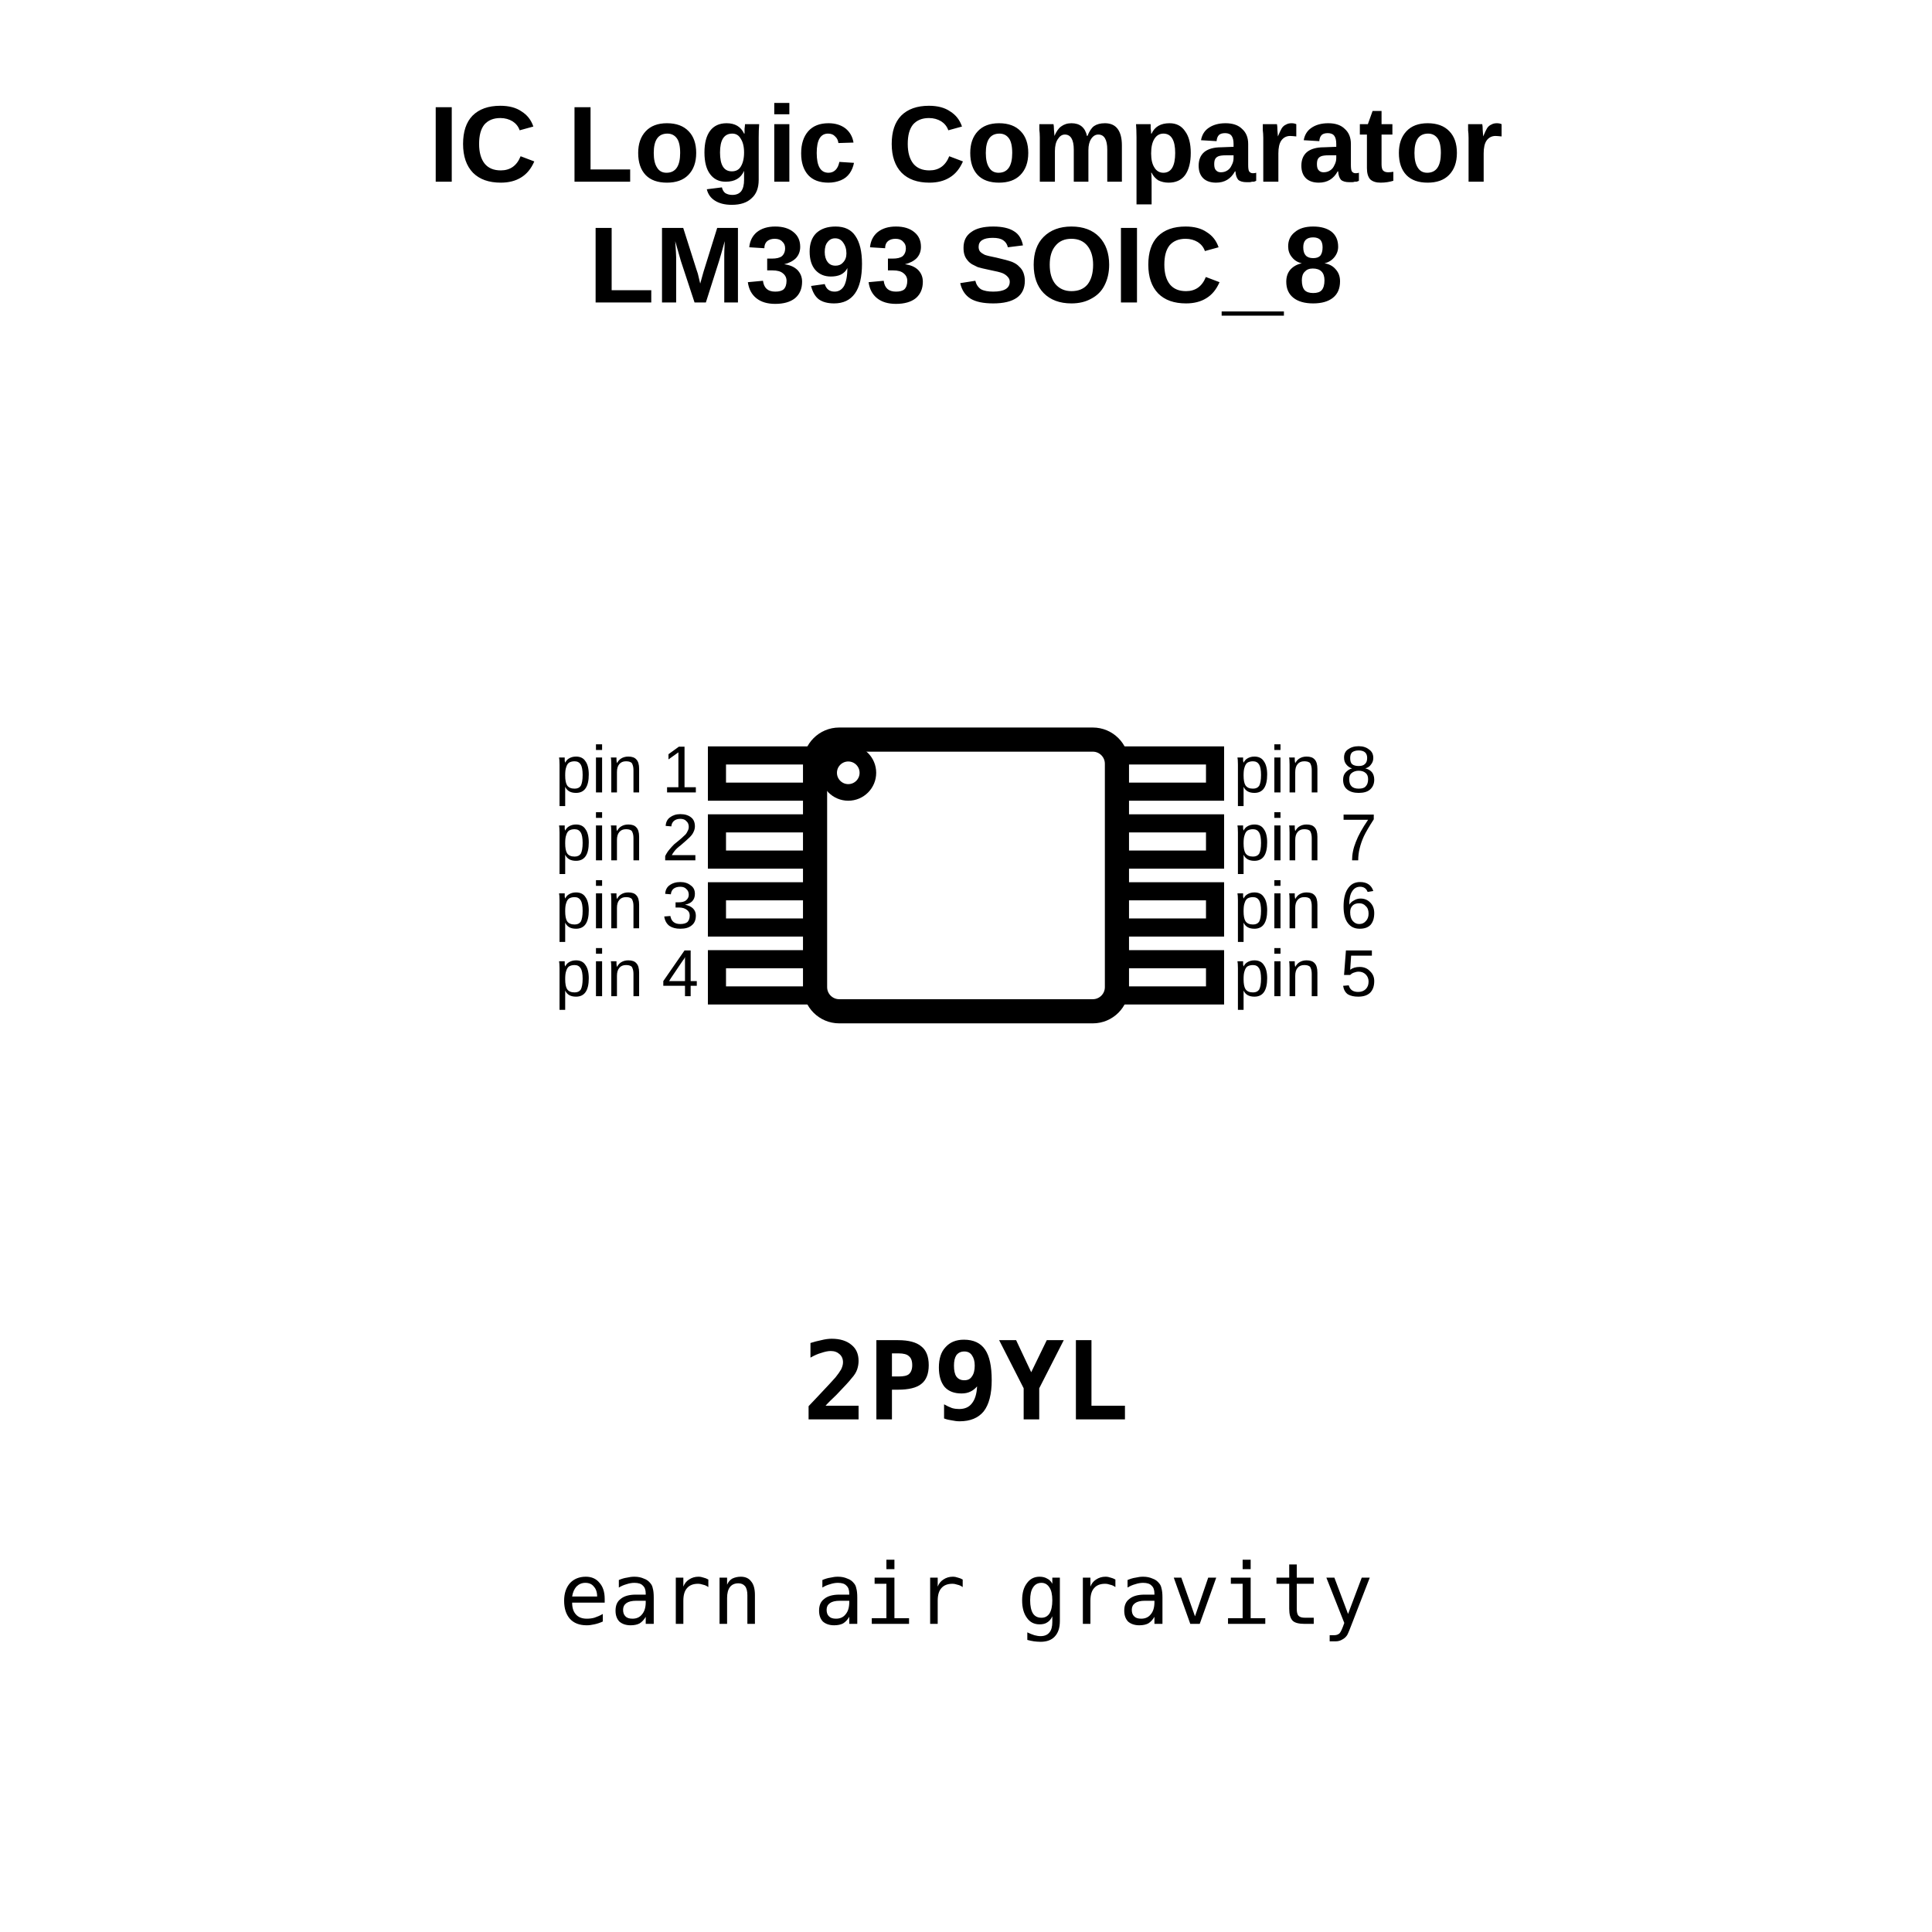
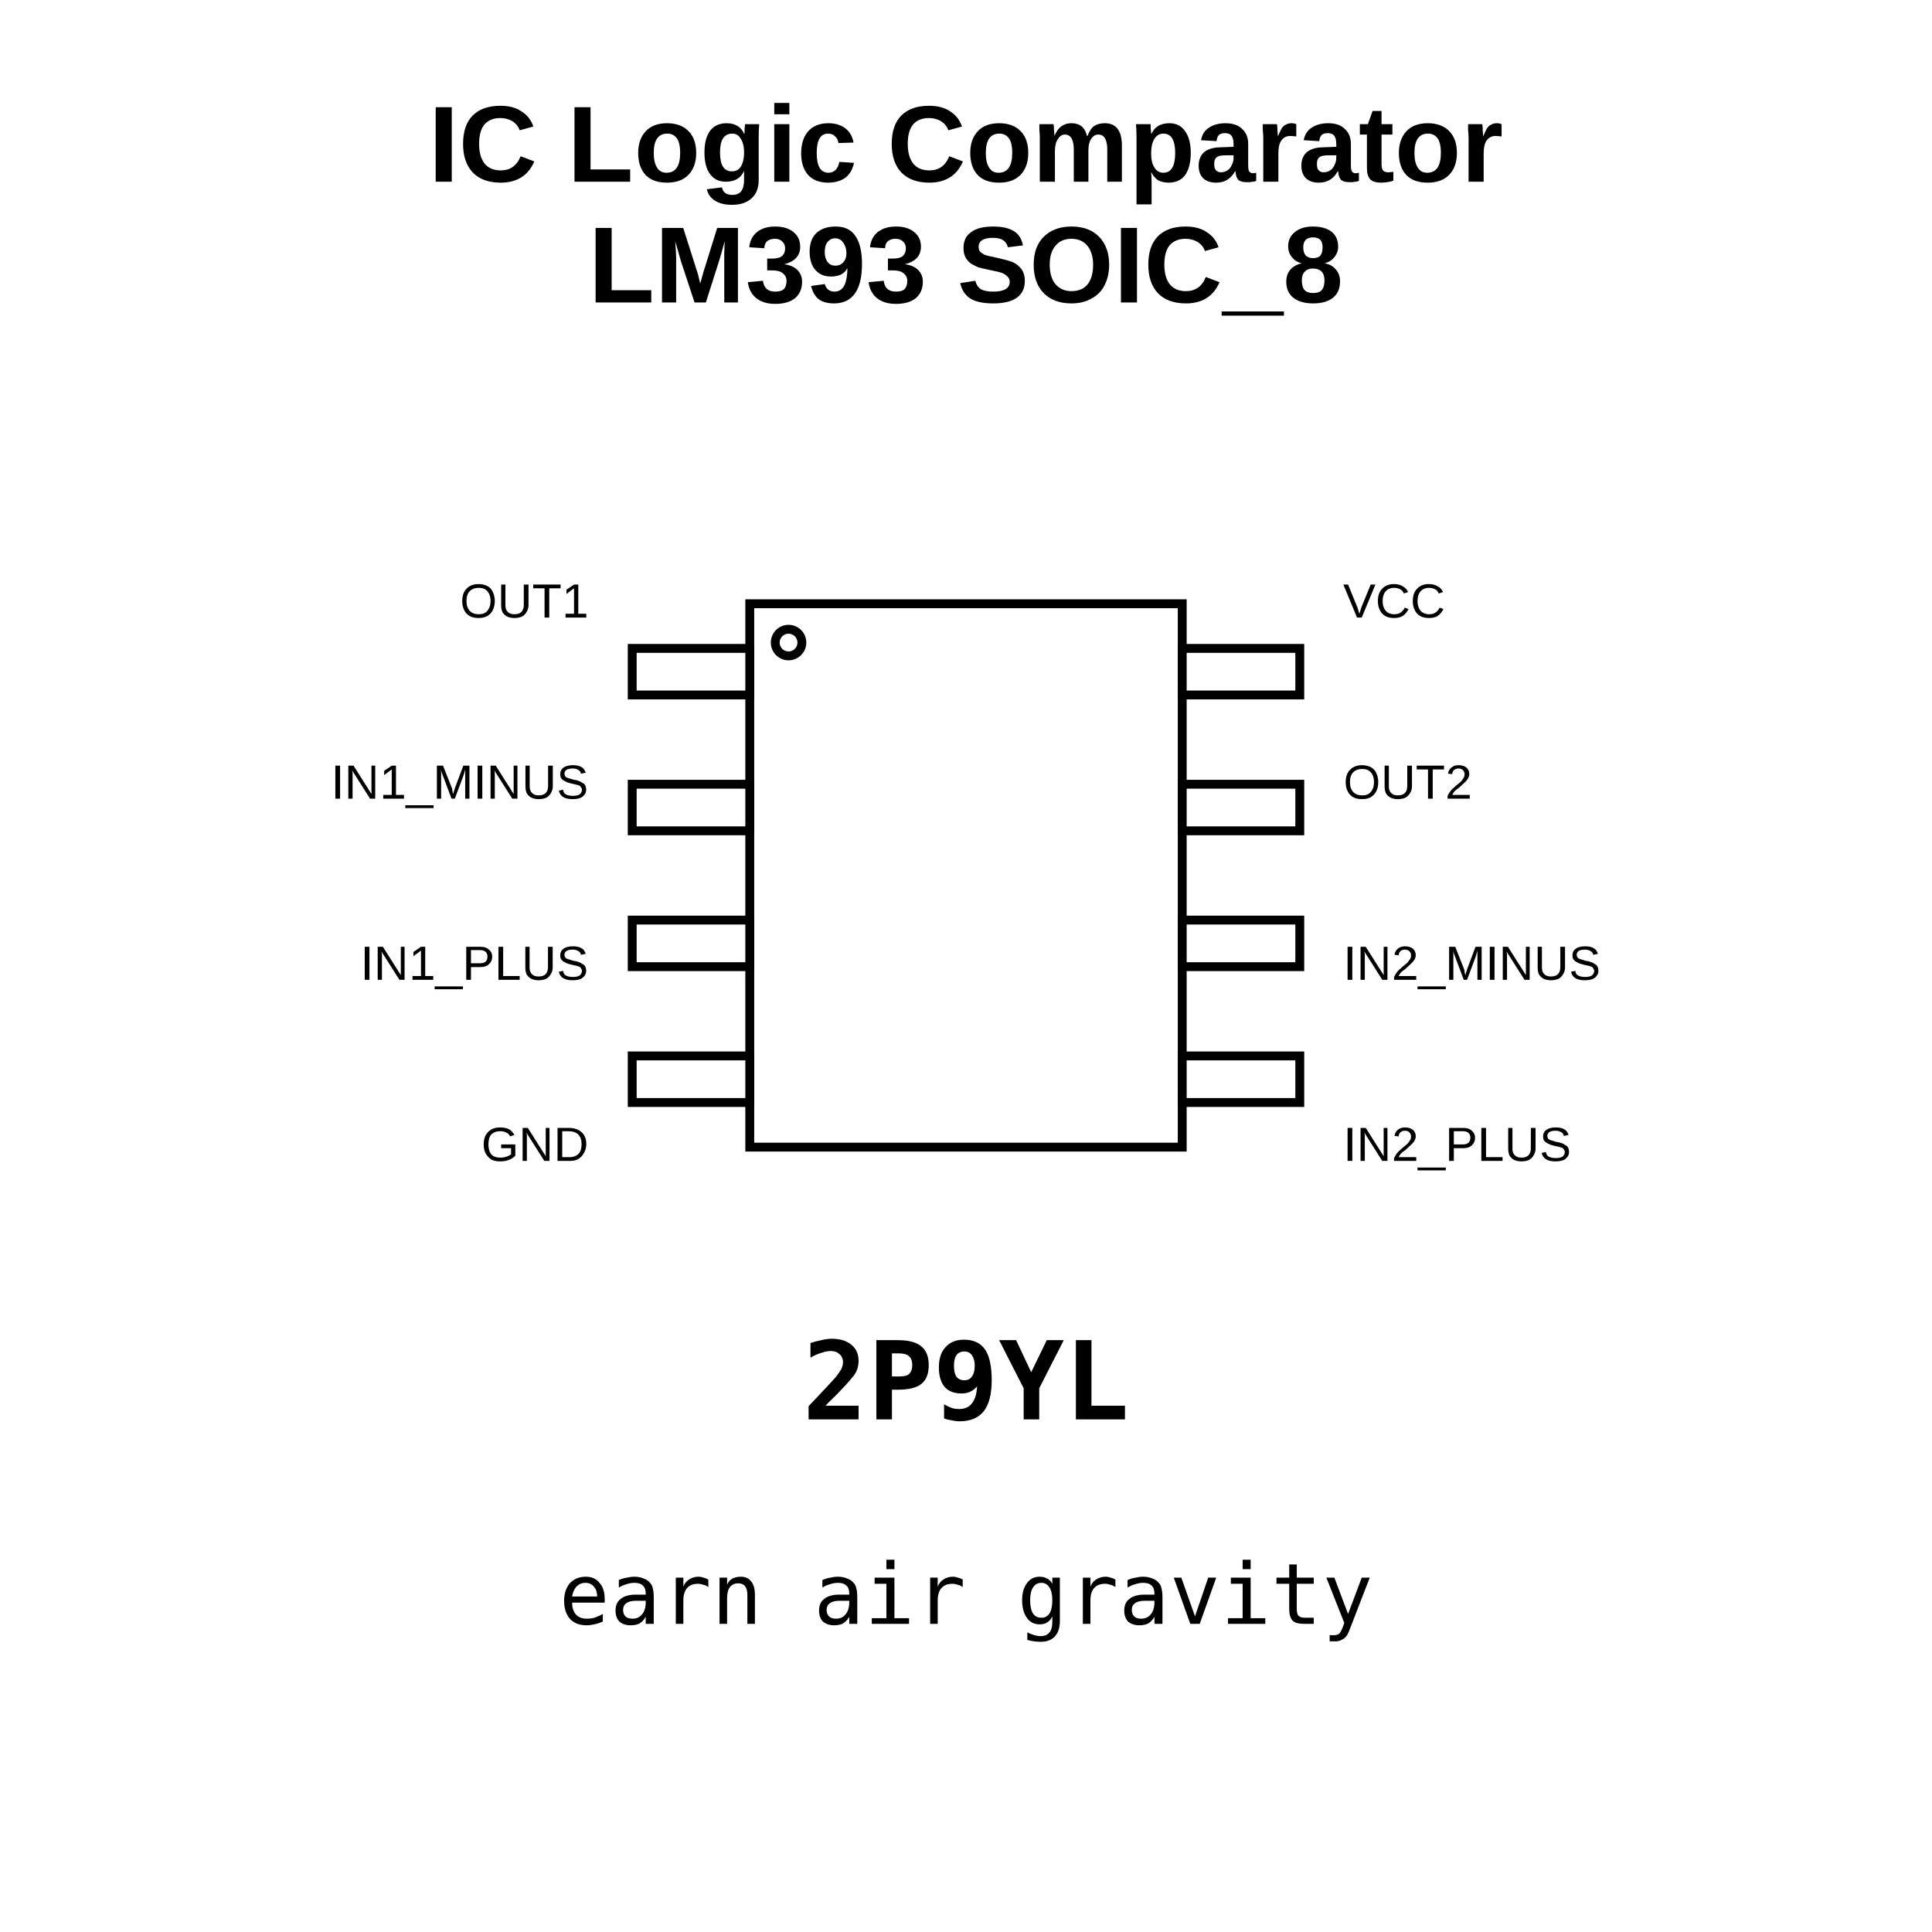
<svg xmlns="http://www.w3.org/2000/svg" width="64mm" height="64mm" viewBox="0 0 64 64">
  <rect x="0" y="0" width="64" height="64" fill="#FFFFFF" stroke="none" />
  <text x="32" y="5" font-family="Arial, sans-serif" font-size="3.6" font-weight="bold" text-anchor="middle" dominant-baseline="middle" fill="#000000">IC Logic Comparator</text>
  <text x="32" y="9" font-family="Arial, sans-serif" font-size="3.6" font-weight="bold" text-anchor="middle" dominant-baseline="middle" fill="#000000">LM393 SOIC_8</text>
-   <rect x="23.75" y="25.025" width="3.5" height="1.2" fill="#FFFFFF" stroke="#000000" stroke-width="0.6" class="pad" />
-   <rect x="23.75" y="27.275" width="3.5" height="1.2" fill="#FFFFFF" stroke="#000000" stroke-width="0.6" class="pad" />
-   <rect x="23.75" y="29.525" width="3.5" height="1.2" fill="#FFFFFF" stroke="#000000" stroke-width="0.6" class="pad" />
-   <rect x="23.75" y="31.775" width="3.5" height="1.2" fill="#FFFFFF" stroke="#000000" stroke-width="0.6" class="pad" />
-   <rect x="36.75" y="25.025" width="3.5" height="1.2" fill="#FFFFFF" stroke="#000000" stroke-width="0.6" class="pad" />
-   <rect x="36.75" y="27.275" width="3.5" height="1.2" fill="#FFFFFF" stroke="#000000" stroke-width="0.6" class="pad" />
-   <rect x="36.75" y="29.525" width="3.5" height="1.2" fill="#FFFFFF" stroke="#000000" stroke-width="0.6" class="pad" />
-   <rect x="36.75" y="31.775" width="3.5" height="1.2" fill="#FFFFFF" stroke="#000000" stroke-width="0.6" class="pad" />
-   <rect x="27" y="24.5" width="10" height="9" rx="0.8" ry="0.8" fill="#FFFFFF" stroke="#000000" stroke-width="0.8" />
-   <circle cx="28.1" cy="25.6" r="0.65" fill="#FFFFFF" stroke="#000000" stroke-width="0.55" />
-   <text x="23.15" y="25.625" font-family="Arial, sans-serif" font-size="2.2" text-anchor="end" dominant-baseline="middle" fill="#000000">pin 1</text>
-   <text x="23.15" y="27.875" font-family="Arial, sans-serif" font-size="2.2" text-anchor="end" dominant-baseline="middle" fill="#000000">pin 2</text>
-   <text x="23.15" y="30.125" font-family="Arial, sans-serif" font-size="2.2" text-anchor="end" dominant-baseline="middle" fill="#000000">pin 3</text>
-   <text x="23.15" y="32.375" font-family="Arial, sans-serif" font-size="2.2" text-anchor="end" dominant-baseline="middle" fill="#000000">pin 4</text>
-   <text x="40.85" y="25.625" font-family="Arial, sans-serif" font-size="2.2" text-anchor="start" dominant-baseline="middle" fill="#000000">pin 8</text>
-   <text x="40.85" y="27.875" font-family="Arial, sans-serif" font-size="2.2" text-anchor="start" dominant-baseline="middle" fill="#000000">pin 7</text>
-   <text x="40.85" y="30.125" font-family="Arial, sans-serif" font-size="2.2" text-anchor="start" dominant-baseline="middle" fill="#000000">pin 6</text>
-   <text x="40.85" y="32.375" font-family="Arial, sans-serif" font-size="2.2" text-anchor="start" dominant-baseline="middle" fill="#000000">pin 5</text>
+   <rect x="24.837" y="20" width="14.326" height="18" fill="#FFFFFF" stroke="#000000" stroke-width="0.294" />
+   <rect x="20.943" y="21.479" width="3.894" height="1.543" fill="#FFFFFF" stroke="#000000" stroke-width="0.294" class="pad" />
+   <rect x="39.163" y="21.479" width="3.894" height="1.543" fill="#FFFFFF" stroke="#000000" stroke-width="0.294" class="pad" />
+   <rect x="20.943" y="25.979" width="3.894" height="1.543" fill="#FFFFFF" stroke="#000000" stroke-width="0.294" class="pad" />
+   <rect x="39.163" y="25.979" width="3.894" height="1.543" fill="#FFFFFF" stroke="#000000" stroke-width="0.294" class="pad" />
+   <rect x="20.943" y="30.479" width="3.894" height="1.543" fill="#FFFFFF" stroke="#000000" stroke-width="0.294" class="pad" />
+   <rect x="39.163" y="30.479" width="3.894" height="1.543" fill="#FFFFFF" stroke="#000000" stroke-width="0.294" class="pad" />
+   <rect x="20.943" y="34.979" width="3.894" height="1.543" fill="#FFFFFF" stroke="#000000" stroke-width="0.294" class="pad" />
+   <rect x="39.163" y="34.979" width="3.894" height="1.543" fill="#FFFFFF" stroke="#000000" stroke-width="0.294" class="pad" />
+   <circle cx="26.122" cy="21.286" r="0.441" fill="#FFFFFF" stroke="#000000" stroke-width="0.294" />
+   <text x="19.5" y="20" font-family="Arial, sans-serif" font-size="1.6" text-anchor="end" dominant-baseline="middle" fill="#000000">OUT1</text>
+   <text x="19.5" y="26" font-family="Arial, sans-serif" font-size="1.6" text-anchor="end" dominant-baseline="middle" fill="#000000">IN1_MINUS</text>
+   <text x="19.5" y="32" font-family="Arial, sans-serif" font-size="1.6" text-anchor="end" dominant-baseline="middle" fill="#000000">IN1_PLUS</text>
+   <text x="19.5" y="38" font-family="Arial, sans-serif" font-size="1.6" text-anchor="end" dominant-baseline="middle" fill="#000000">GND</text>
+   <text x="44.5" y="20" font-family="Arial, sans-serif" font-size="1.6" text-anchor="start" dominant-baseline="middle" fill="#000000">VCC</text>
+   <text x="44.5" y="26" font-family="Arial, sans-serif" font-size="1.6" text-anchor="start" dominant-baseline="middle" fill="#000000">OUT2</text>
+   <text x="44.5" y="32" font-family="Arial, sans-serif" font-size="1.6" text-anchor="start" dominant-baseline="middle" fill="#000000">IN2_MINUS</text>
+   <text x="44.5" y="38" font-family="Arial, sans-serif" font-size="1.6" text-anchor="start" dominant-baseline="middle" fill="#000000">IN2_PLUS</text>
  <text x="32" y="46" font-family="Consolas, monospace" font-size="3.6" font-weight="bold" text-anchor="middle" dominant-baseline="middle" fill="#000000">2P9YL</text>
  <text x="32" y="53" font-family="Consolas, monospace" font-size="2.8" text-anchor="middle" dominant-baseline="middle" fill="#000000">earn air gravity</text>
</svg>
